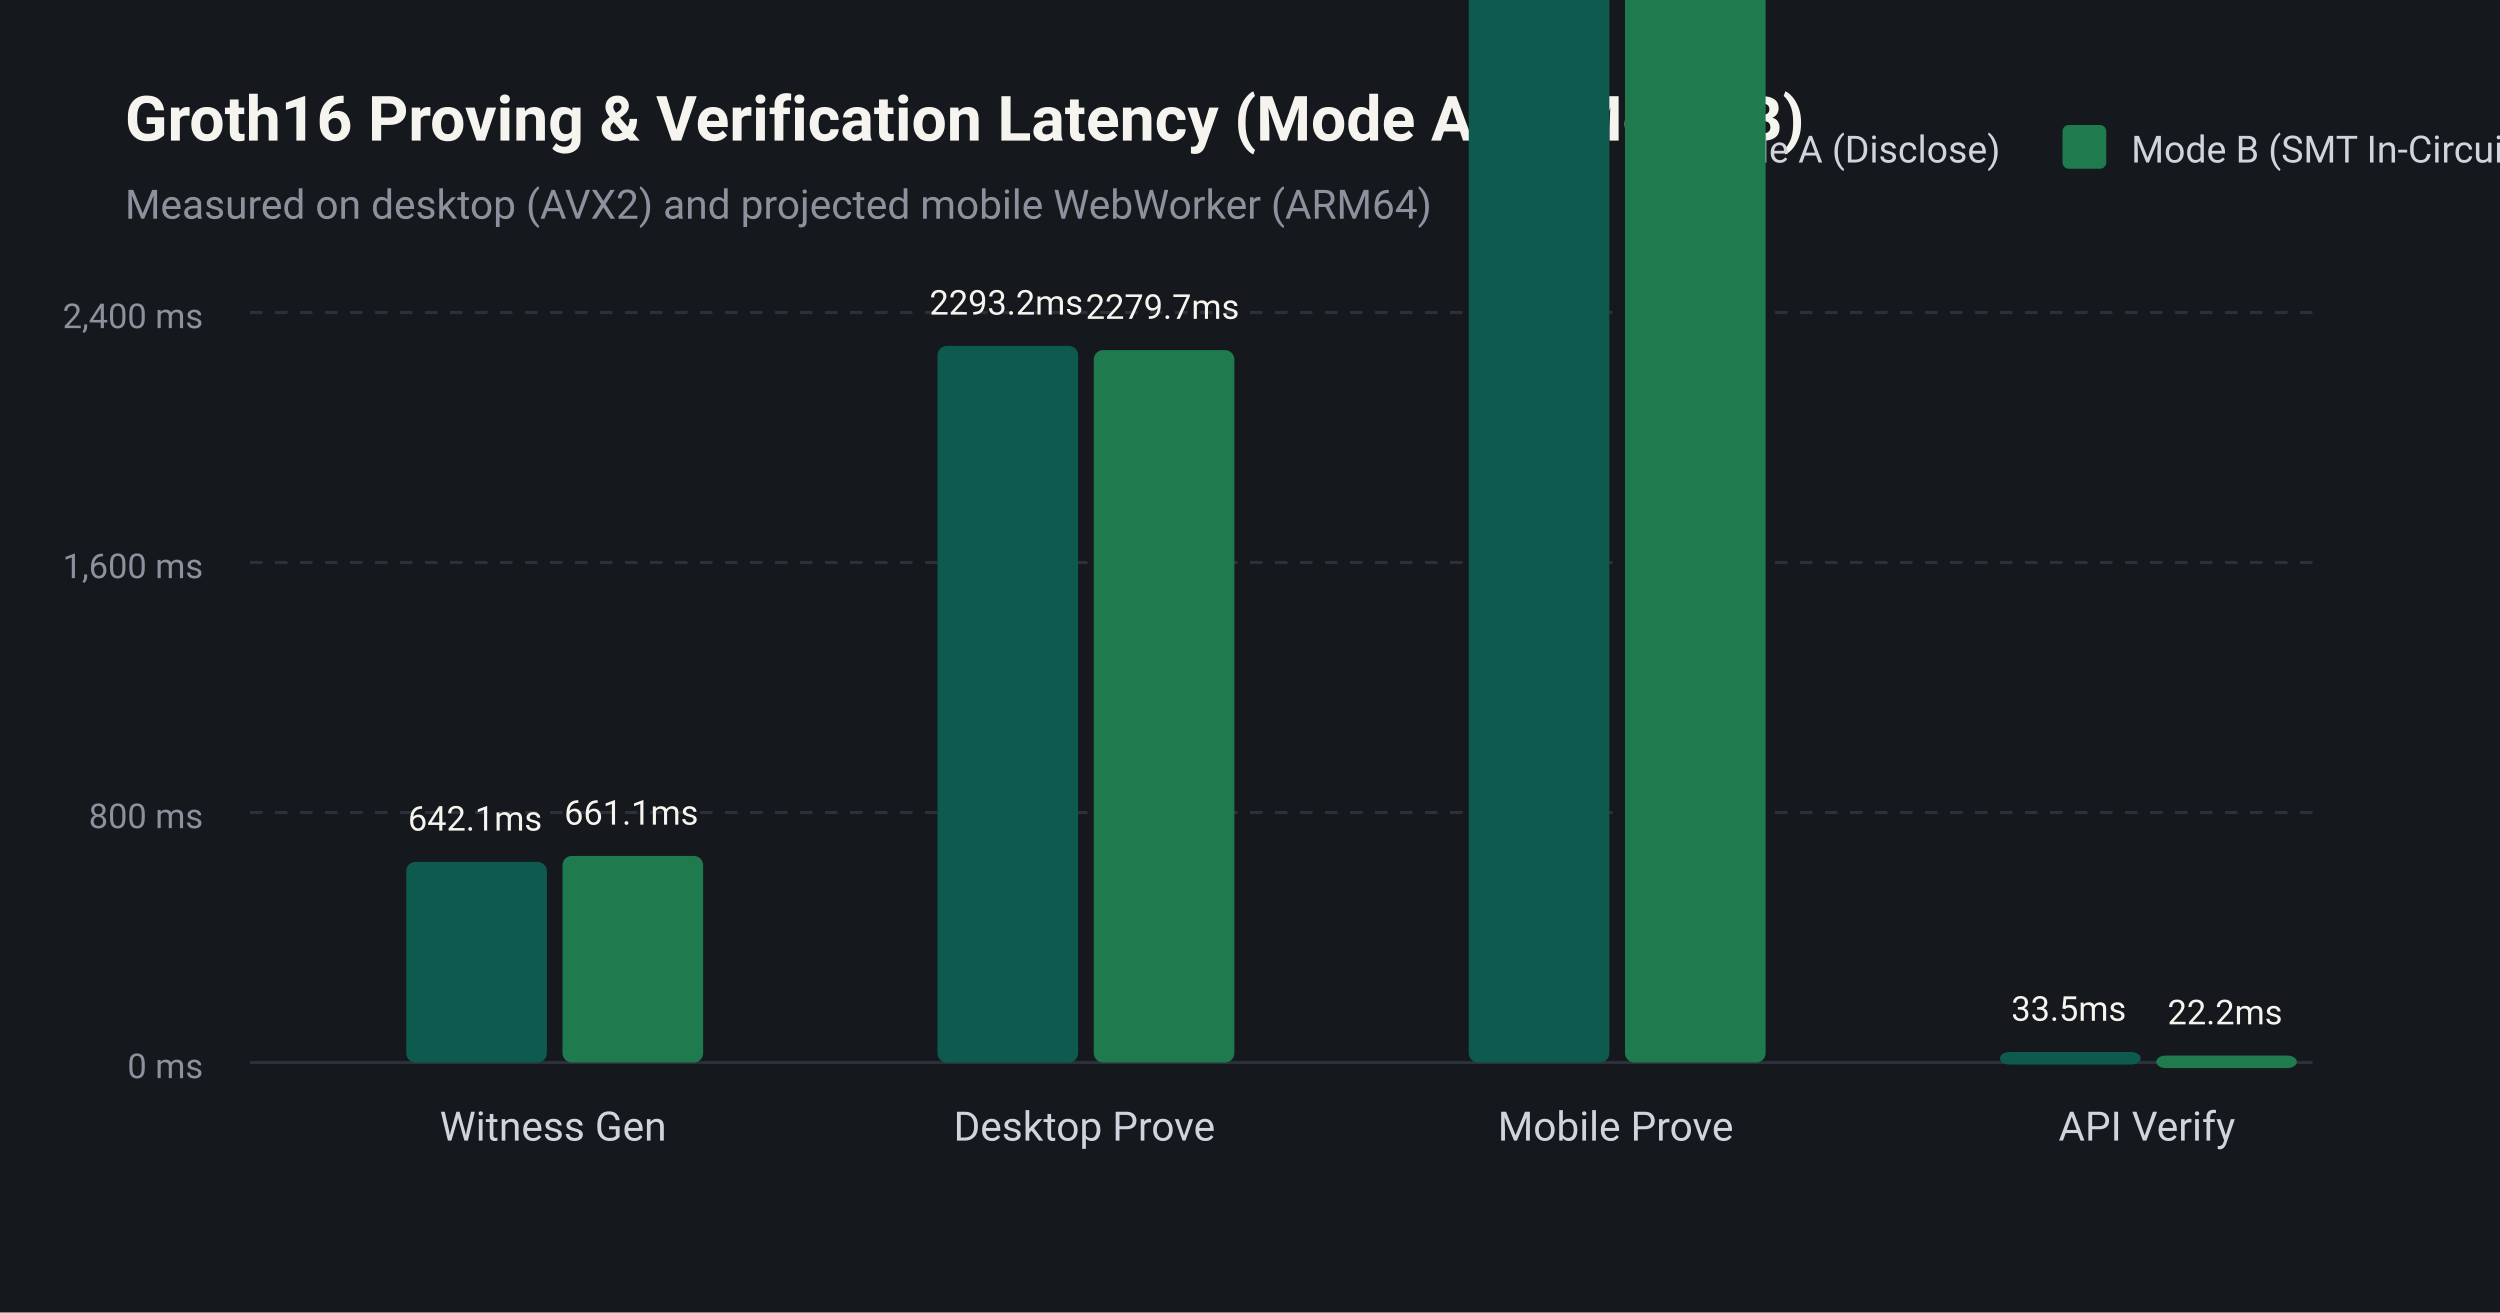
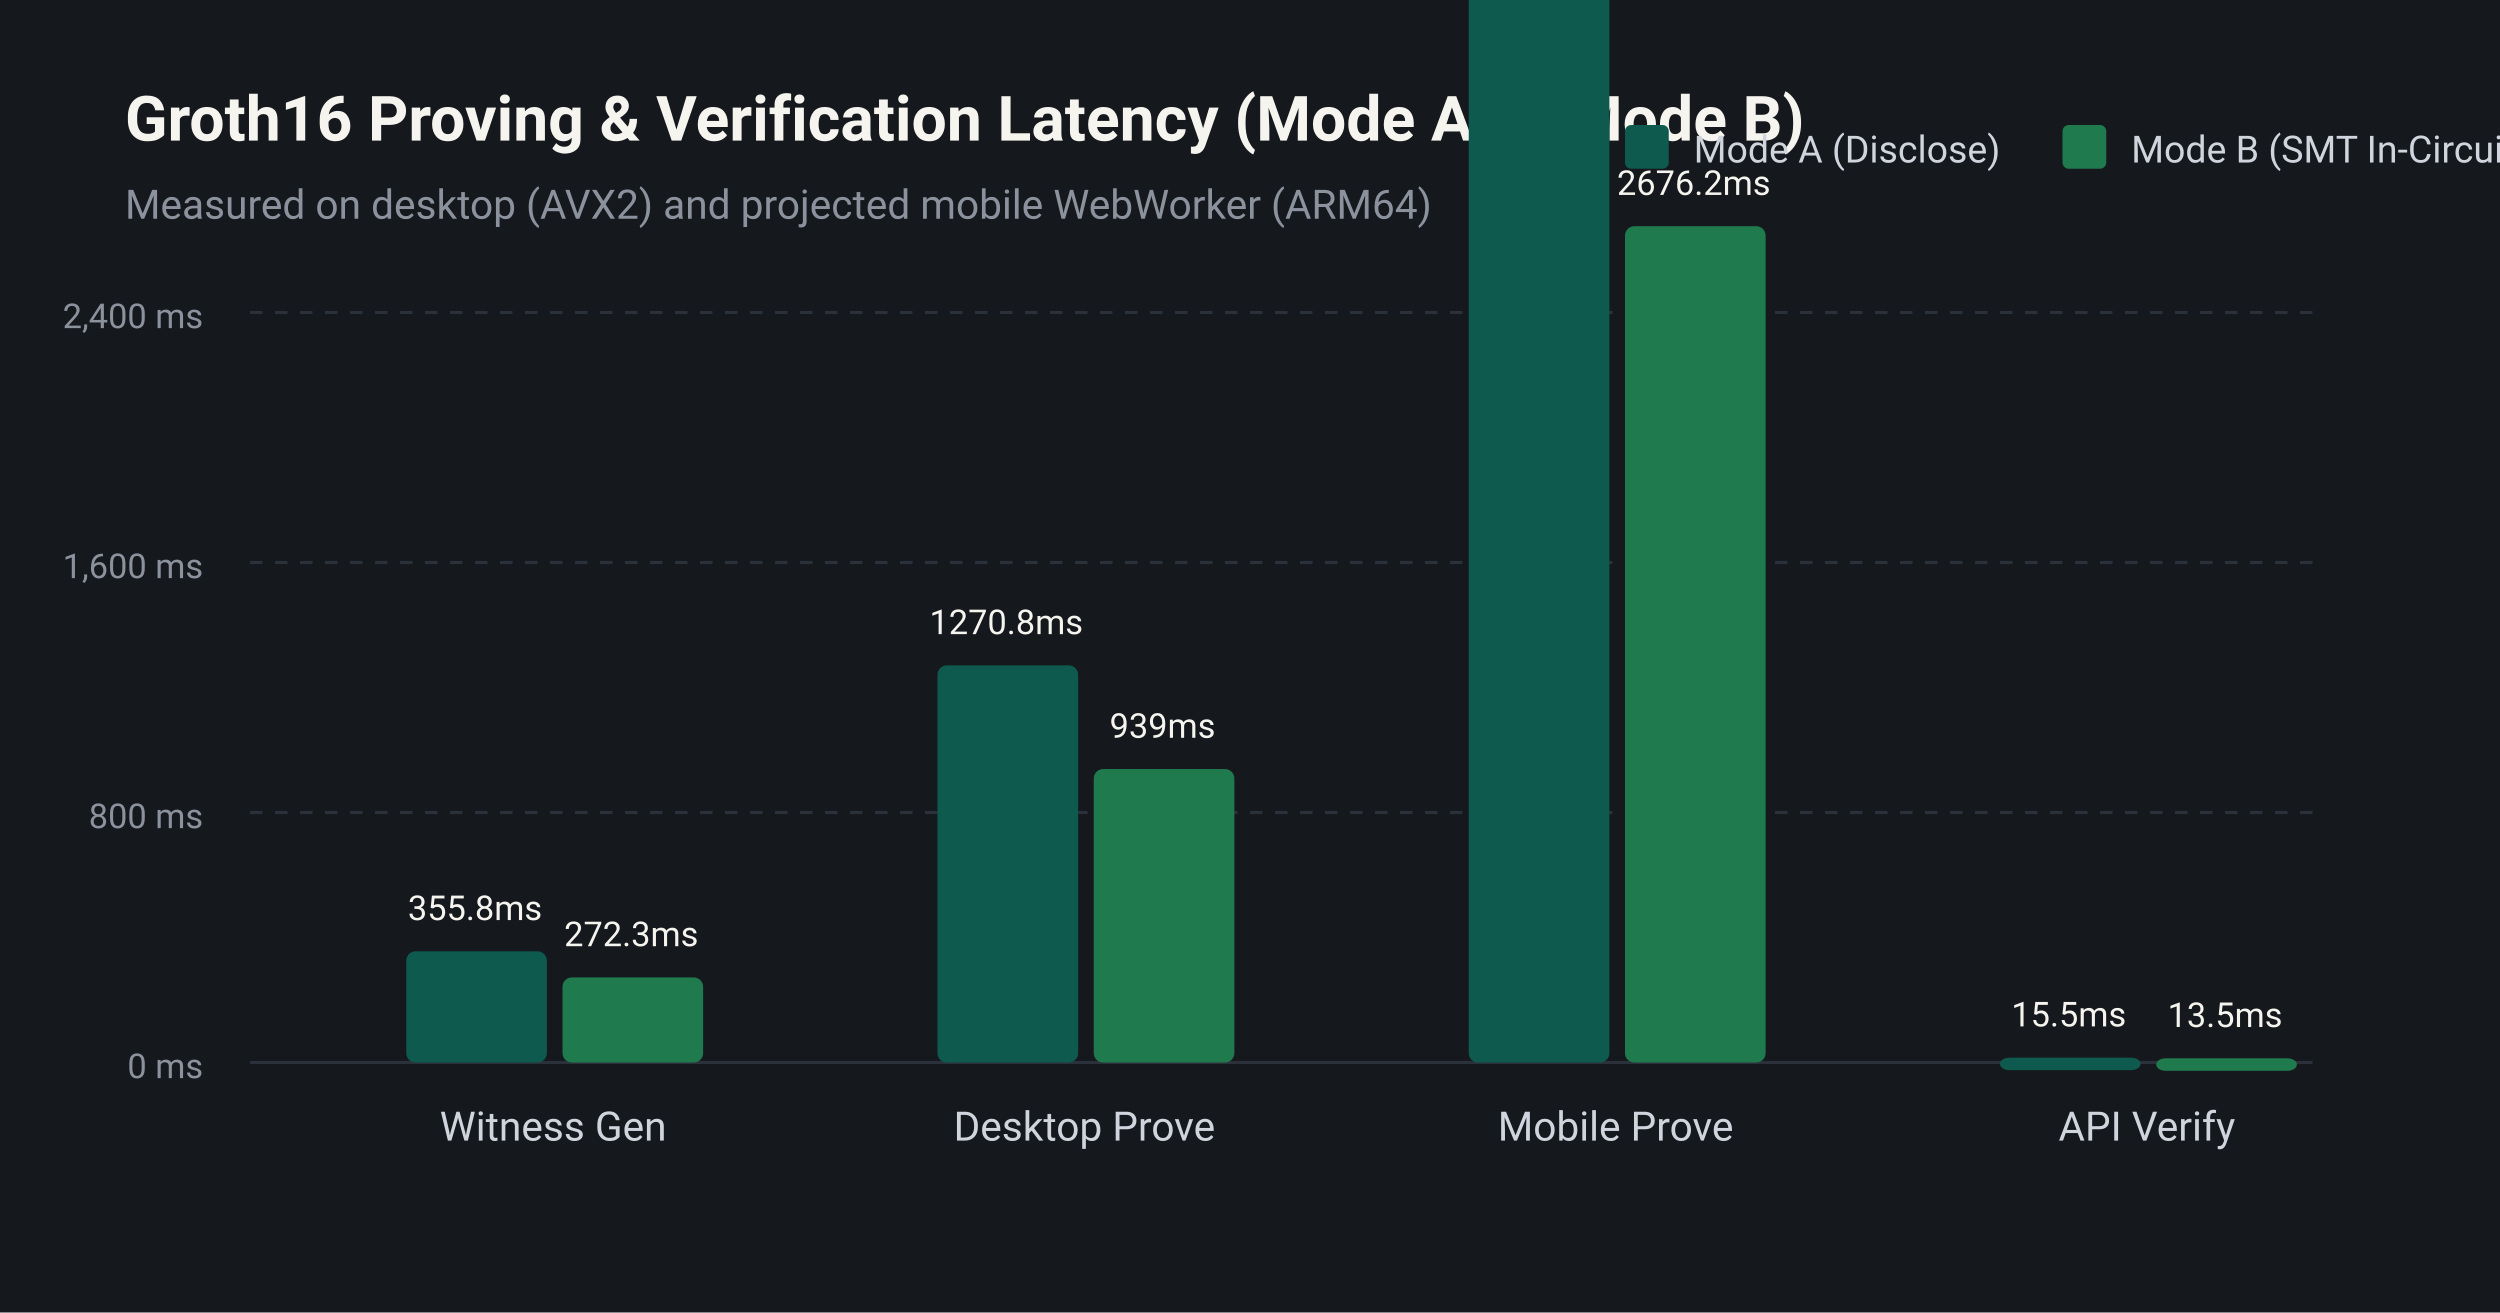
<svg xmlns="http://www.w3.org/2000/svg" width="800" height="420" viewBox="0 0 800 420" style="background:#15181D; font-family: -apple-system, BlinkMacSystemFont, 'Segoe UI', Roboto, sans-serif;">
  <rect width="800" height="420" fill="#15181D" />
  <text x="40" y="45" fill="#F6F4EE" font-size="20" font-weight="600">Groth16 Proving &amp; Verification Latency (Mode A vs Mode B)</text>
  <text x="40" y="70" fill="#8C929D" font-size="13">Measured on desktop (AVX2) and projected mobile WebWorker (ARM64)</text>
  <rect x="520" y="40" width="14" height="14" fill="#0E5A4E" rx="2" />
  <text x="542" y="52" fill="#D0D5DD" font-size="12">Mode A (Disclose)</text>
  <rect x="660" y="40" width="14" height="14" fill="#1F7A4D" rx="2" />
  <text x="682" y="52" fill="#D0D5DD" font-size="12">Mode B (SMT In-Circuit)</text>
  <line x1="80" y1="340" x2="740" y2="340" stroke="#2B313A" stroke-width="1" />
  <line x1="80" y1="260" x2="740" y2="260" stroke="#2B313A" stroke-width="1" stroke-dasharray="4" />
  <line x1="80" y1="180" x2="740" y2="180" stroke="#2B313A" stroke-width="1" stroke-dasharray="4" />
  <line x1="80" y1="100" x2="740" y2="100" stroke="#2B313A" stroke-width="1" stroke-dasharray="4" />
  <text x="65" y="345" fill="#8C929D" font-size="11" text-anchor="end">0 ms</text>
  <text x="65" y="265" fill="#8C929D" font-size="11" text-anchor="end">800 ms</text>
  <text x="65" y="185" fill="#8C929D" font-size="11" text-anchor="end">1,600 ms</text>
  <text x="65" y="105" fill="#8C929D" font-size="11" text-anchor="end">2,400 ms</text>
-   <rect x="130" y="275.79" width="45" height="64.21" fill="#0E5A4E" rx="3" />
-   <rect x="180" y="273.89" width="45" height="66.11" fill="#1F7A4D" rx="3" />
+   <rect x="130" y="304.42" width="45" height="35.58" fill="#0E5A4E" rx="3" />
+   <rect x="180" y="312.77" width="45" height="27.23" fill="#1F7A4D" rx="3" />
  <text x="177" y="365" fill="#D0D5DD" font-size="13" text-anchor="middle">Witness Gen</text>
-   <text x="152" y="265.79" fill="#F6F4EE" font-size="11" text-anchor="middle">642.1ms</text>
-   <text x="202" y="263.89" fill="#F6F4EE" font-size="11" text-anchor="middle">661.1ms</text>
-   <rect x="300" y="110.68" width="45" height="229.32" fill="#0E5A4E" rx="3" />
-   <rect x="350" y="112.03" width="45" height="227.97" fill="#1F7A4D" rx="3" />
+   <text x="152" y="294.42" fill="#F6F4EE" font-size="11" text-anchor="middle">355.8ms</text>
+   <text x="202" y="302.77" fill="#F6F4EE" font-size="11" text-anchor="middle">272.3ms</text>
+   <rect x="300" y="212.92" width="45" height="127.08" fill="#0E5A4E" rx="3" />
+   <rect x="350" y="246.1" width="45" height="93.9" fill="#1F7A4D" rx="3" />
  <text x="347" y="365" fill="#D0D5DD" font-size="13" text-anchor="middle">Desktop Prove</text>
-   <text x="322" y="100.68" fill="#F6F4EE" font-size="11" text-anchor="middle">2293.2ms</text>
-   <text x="372" y="102.03" fill="#F6F4EE" font-size="11" text-anchor="middle">2279.7ms</text>
-   <rect x="470" y="-313.56" width="45" height="653.56" fill="#0E5A4E" rx="3" />
-   <rect x="520" y="-309.71" width="45" height="649.71" fill="#1F7A4D" rx="3" />
+   <text x="322" y="202.92" fill="#F6F4EE" font-size="11" text-anchor="middle">1270.8ms</text>
+   <text x="372" y="236.1" fill="#F6F4EE" font-size="11" text-anchor="middle">939ms</text>
+   <rect x="470" y="-22.18" width="45" height="362.18" fill="#0E5A4E" rx="3" />
+   <rect x="520" y="72.38" width="45" height="267.62" fill="#1F7A4D" rx="3" />
  <text x="517" y="365" fill="#D0D5DD" font-size="13" text-anchor="middle">Mobile Prove</text>
-   <text x="492" y="-323.56" fill="#F6F4EE" font-size="11" text-anchor="middle">6535.6ms</text>
-   <text x="542" y="-319.71" fill="#F6F4EE" font-size="11" text-anchor="middle">6497.1ms</text>
-   <rect x="640" y="336.65" width="45" height="4" fill="#0E5A4E" rx="3" />
-   <rect x="690" y="337.78" width="45" height="4" fill="#1F7A4D" rx="3" />
+   <text x="492" y="-32.18" fill="#F6F4EE" font-size="11" text-anchor="middle">3621.8ms</text>
+   <text x="542" y="62.38" fill="#F6F4EE" font-size="11" text-anchor="middle">2676.2ms</text>
+   <rect x="640" y="338.45" width="45" height="4" fill="#0E5A4E" rx="3" />
+   <rect x="690" y="338.65" width="45" height="4" fill="#1F7A4D" rx="3" />
  <text x="687" y="365" fill="#D0D5DD" font-size="13" text-anchor="middle">API Verify</text>
-   <text x="662" y="326.65" fill="#F6F4EE" font-size="11" text-anchor="middle">33.5ms</text>
-   <text x="712" y="327.78" fill="#F6F4EE" font-size="11" text-anchor="middle">22.2ms</text>
+   <text x="662" y="328.45" fill="#F6F4EE" font-size="11" text-anchor="middle">15.5ms</text>
+   <text x="712" y="328.65" fill="#F6F4EE" font-size="11" text-anchor="middle">13.5ms</text>
</svg>
